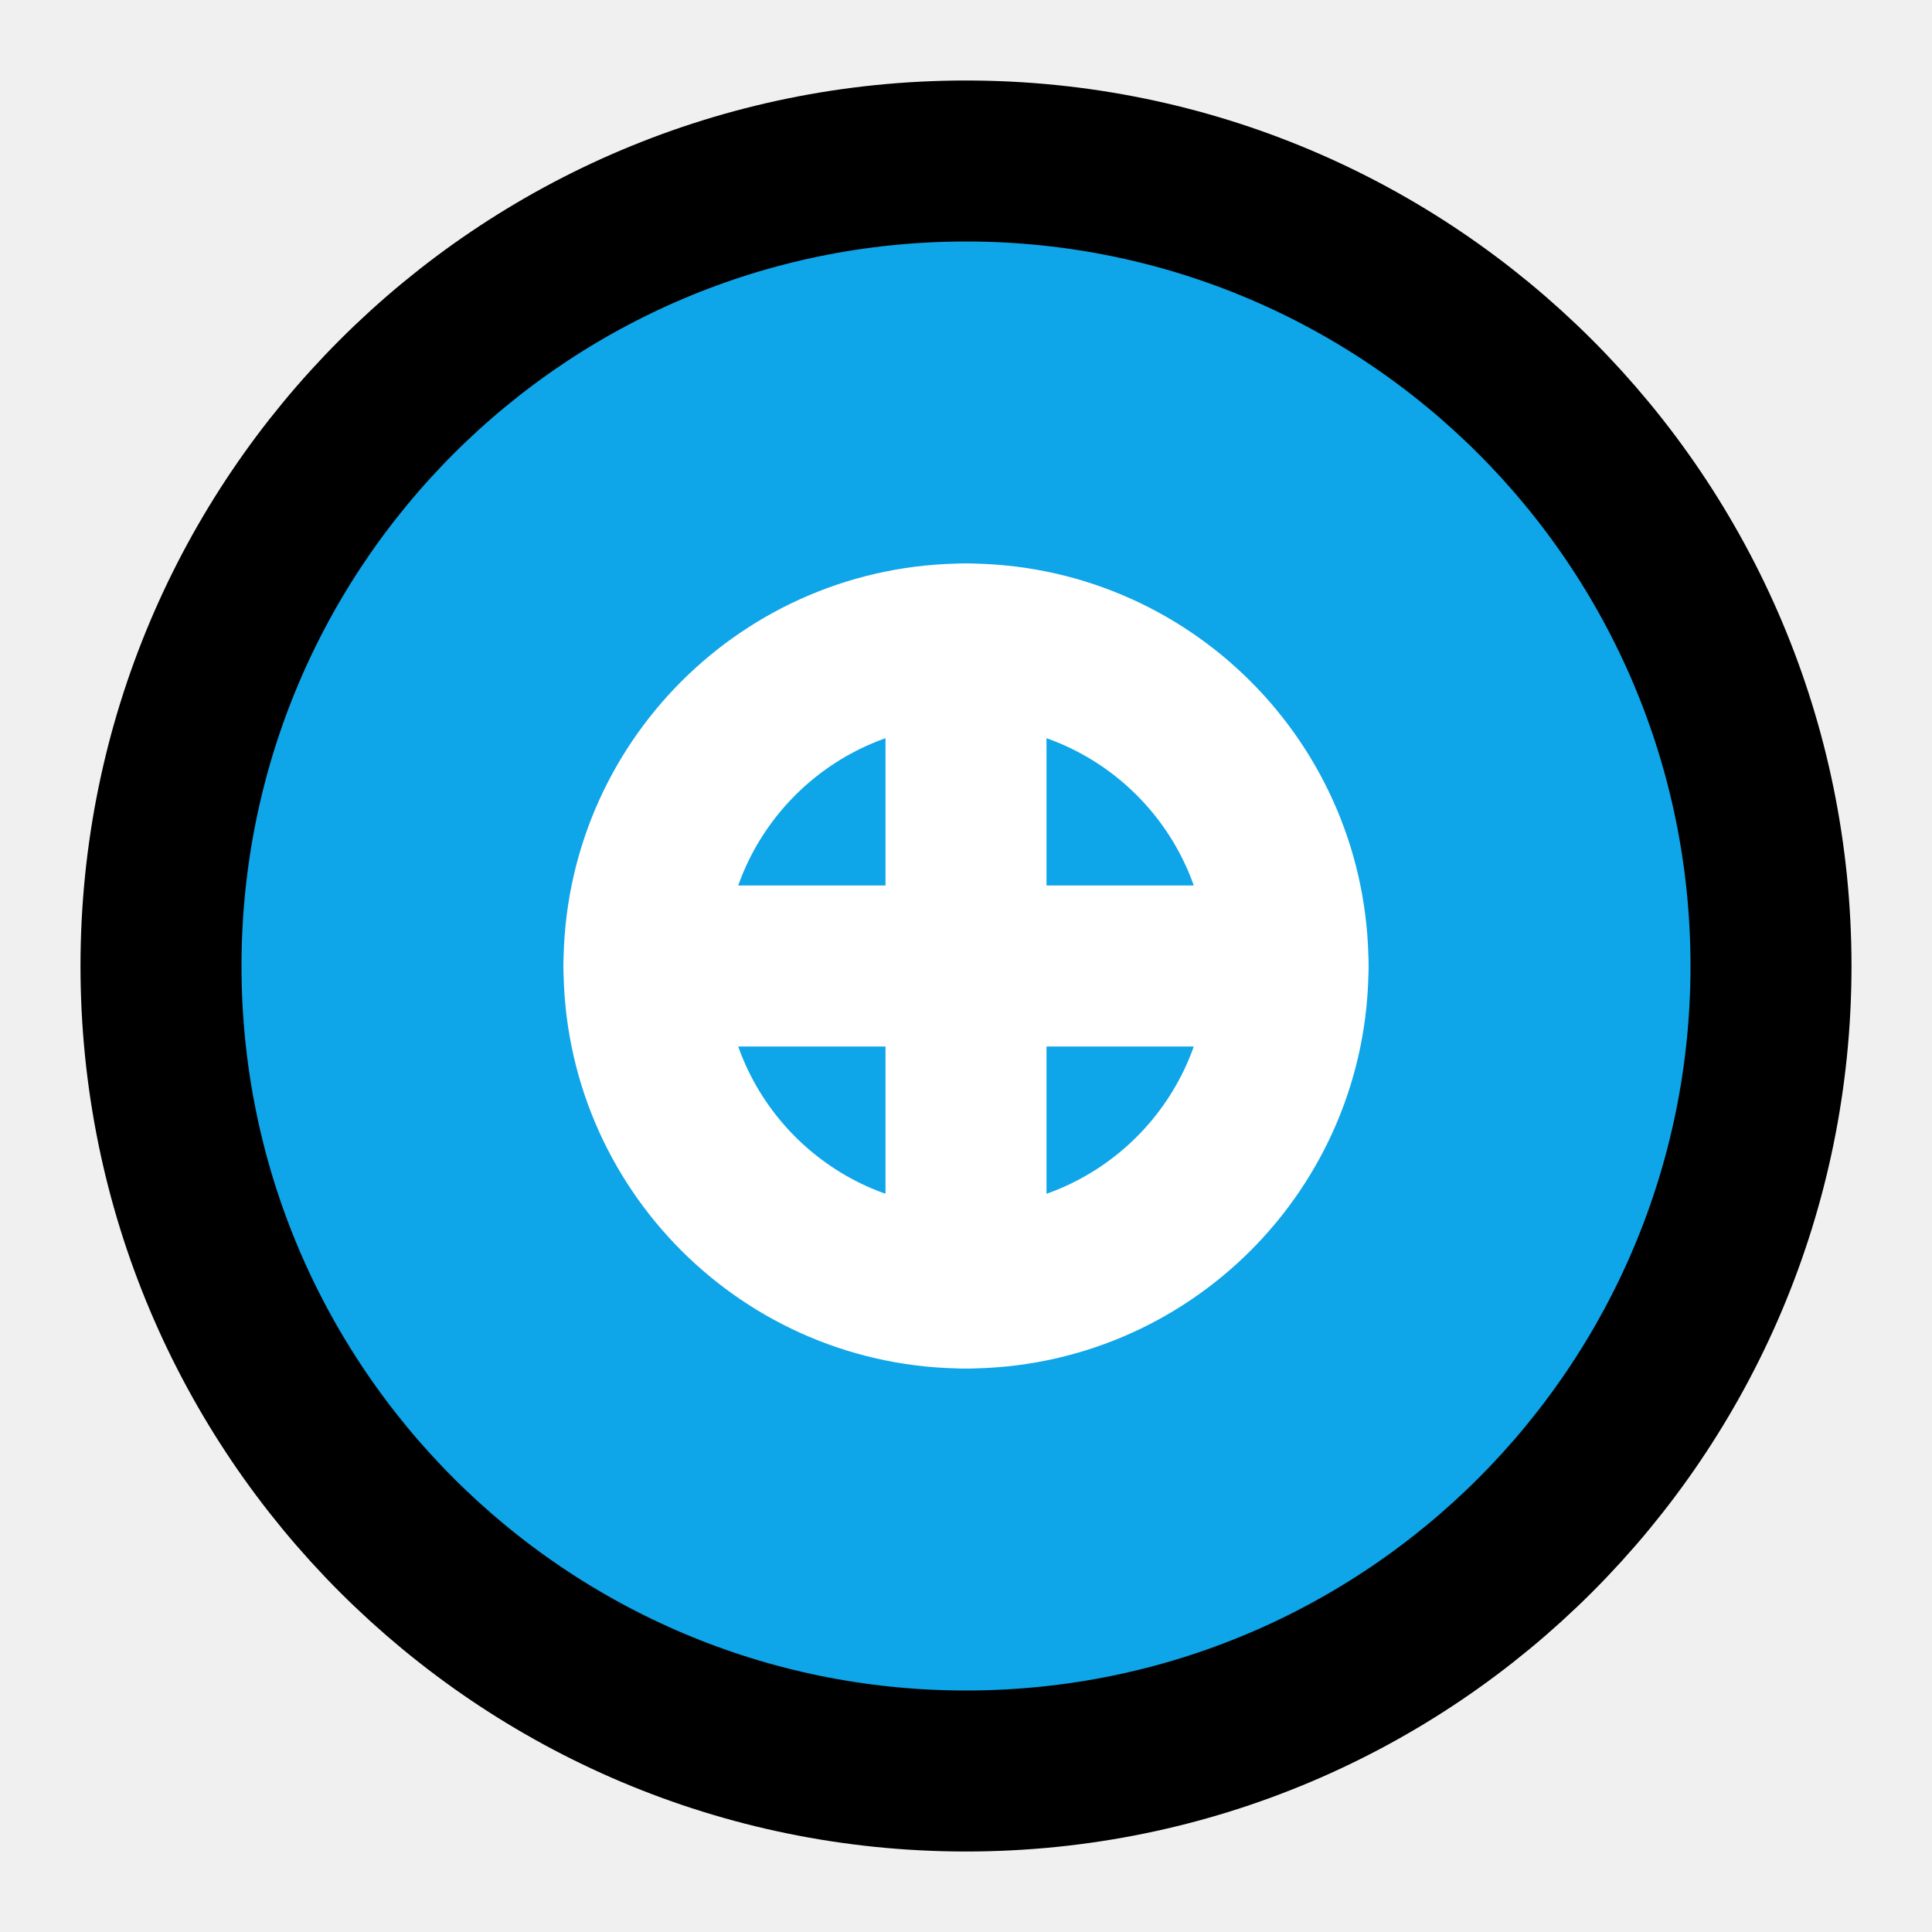
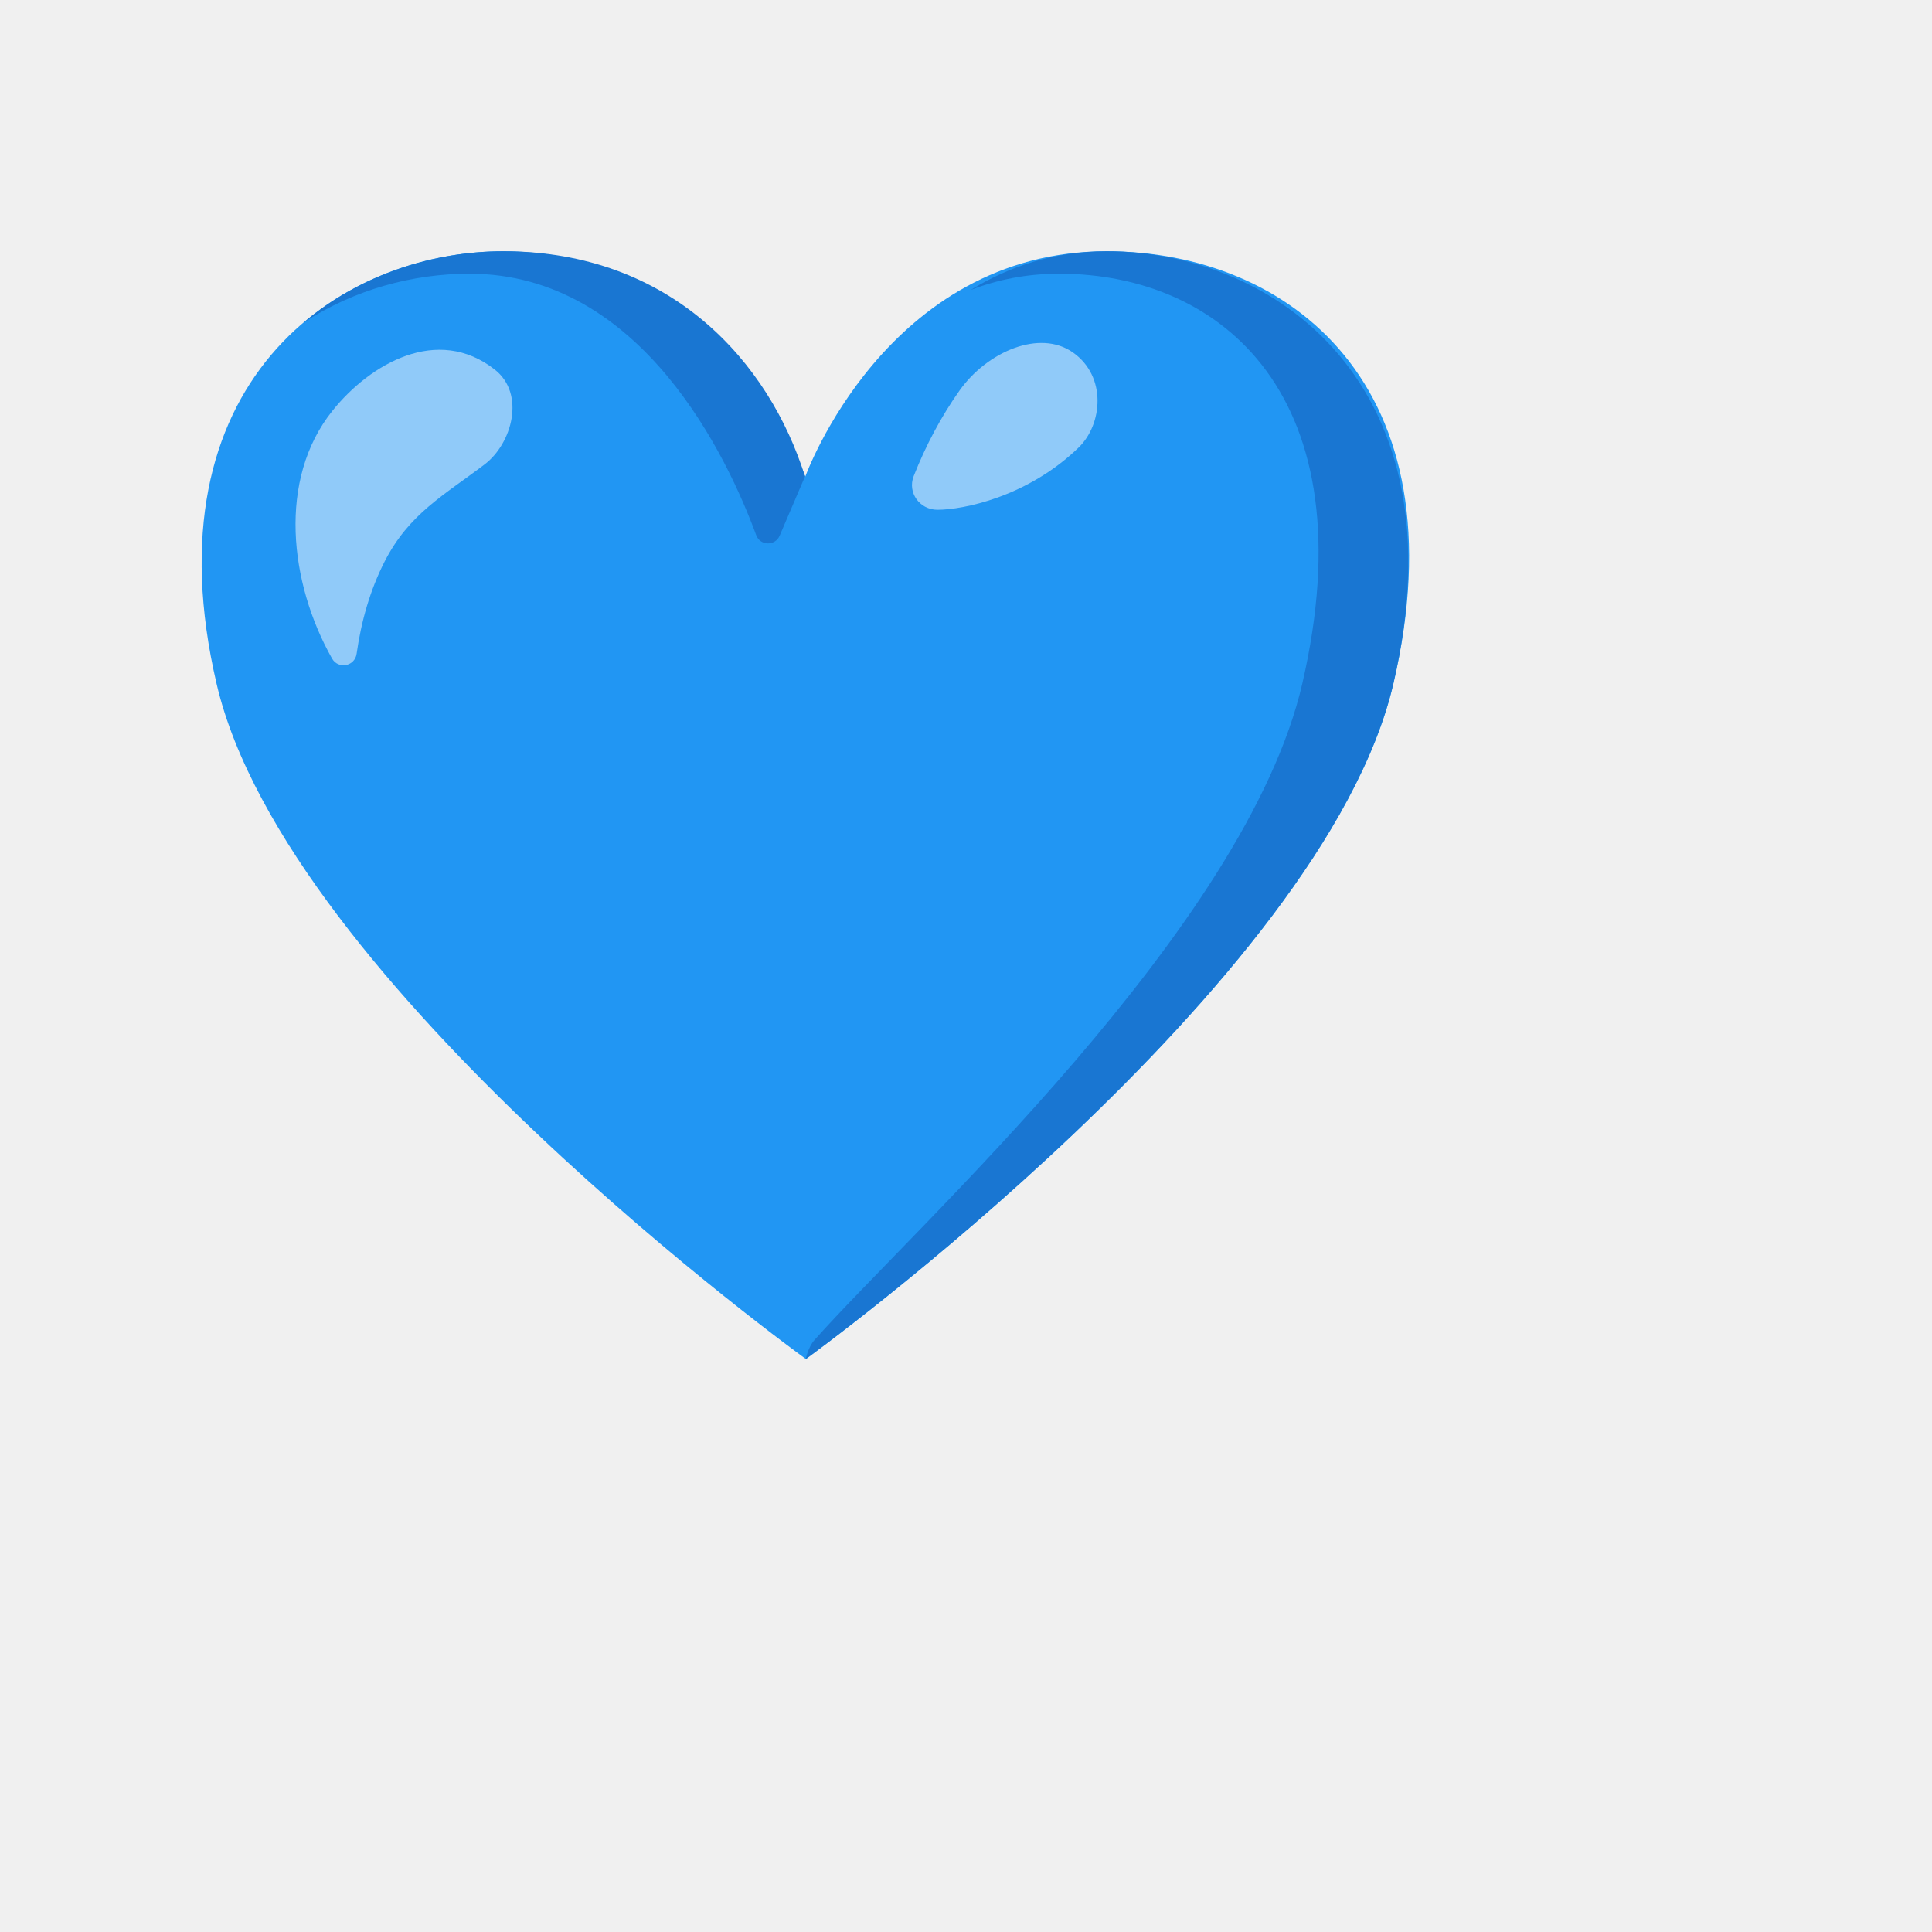
- <svg xmlns="http://www.w3.org/2000/svg" viewBox="0 0 24 24" fill="none" stroke="currentColor" stroke-width="2" stroke-linecap="round" stroke-linejoin="round">
-   <circle cx="12" cy="12" r="10" fill="#0EA5E9" />
-   <path d="M12 8v8M8 12h8" stroke="white" />
-   <circle cx="12" cy="12" r="4" stroke="white" fill="none" />
+ <svg xmlns="http://www.w3.org/2000/svg" width="800px" height="800px" viewBox="-16 -16 192 192">
+   <path d="M93.99 8.97c-21.91 0-29.96 22.39-29.96 22.39s-7.94-22.39-30-22.39c-16.58 0-35.48 13.14-28.5 43.01s58.56 67.08 58.56 67.08s51.39-37.21 58.38-67.08c6.98-29.87-10.56-43.01-28.48-43.01z" fill="#2196f3" />
+   <g fill="#1976d2">
+     <path d="M30.65 11.2c17.2 0 25.74 18.49 28.5 25.98c.39 1.07 1.88 1.1 2.33.06L64 31.35C60.45 20.01 50.69 8.97 34.03 8.97c-6.9 0-14.19 2.28-19.86 7.09c5.01-3.29 10.88-4.86 16.48-4.86z" />
+     <path d="M93.99 8.97c-5.29 0-9.77 1.54-13.53 3.85c2.64-1.02 5.56-1.62 8.8-1.62c16.21 0 30.72 12.29 24.17 40.7c-5.62 24.39-38.46 53.98-48.49 65.27c-.64.72-.86 1.88-.86 1.88s51.39-37.21 58.38-67.08c6.99-29.86-11.89-43-28.47-43z" />
+   </g>
+   <path d="M17.04 24.82c3.75-4.68 10.45-8.55 16.13-4.09c3.07 2.41 1.73 7.35-1.02 9.43c-4 3.04-7.48 4.87-9.92 9.63c-1.46 2.86-2.34 5.99-2.79 9.18c-.18 1.26-1.83 1.57-2.45.46c-4.22-7.48-5.42-17.78.05-24.61z" fill="#90caf9" />
+   <path d="M77.16 34.66c-1.76 0-3-1.7-2.36-3.34c1.19-3.02 2.73-5.94 4.58-8.54c2.74-3.84 7.95-6.08 11.25-3.75c3.38 2.38 2.94 7.14.57 9.44c-5.09 4.93-11.51 6.19-14.04 6.19z" fill="#90caf9" />
</svg>
